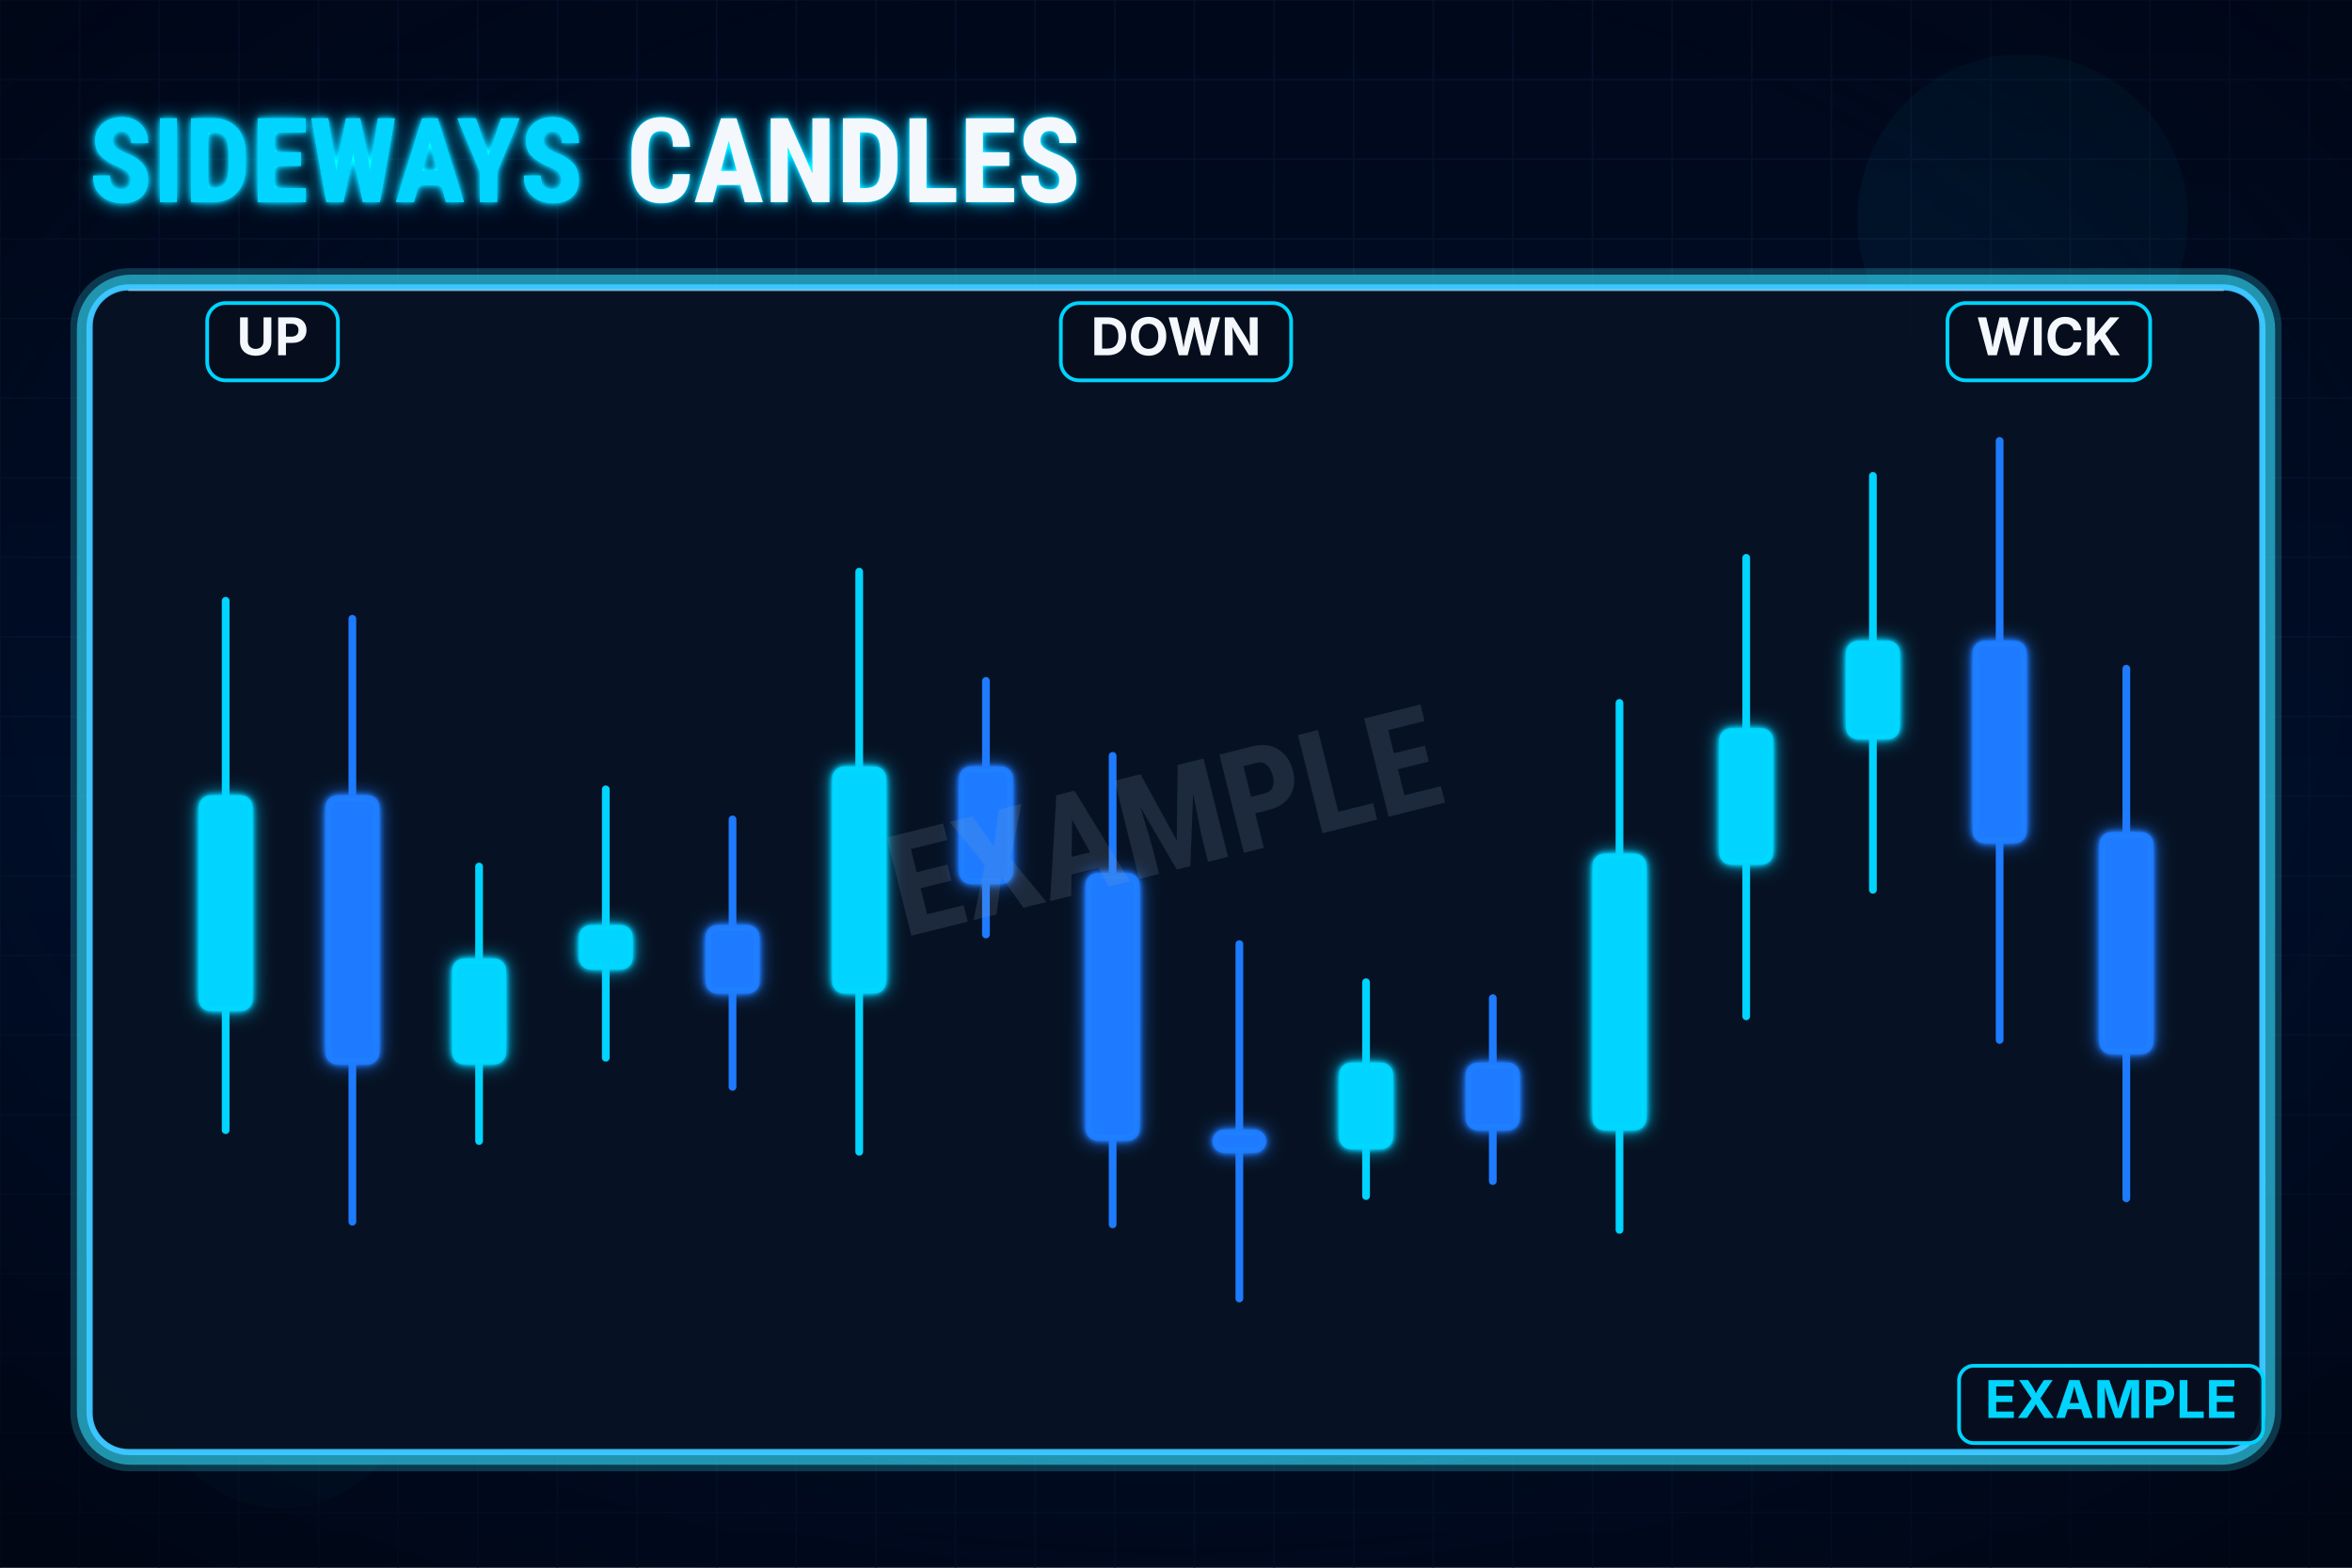
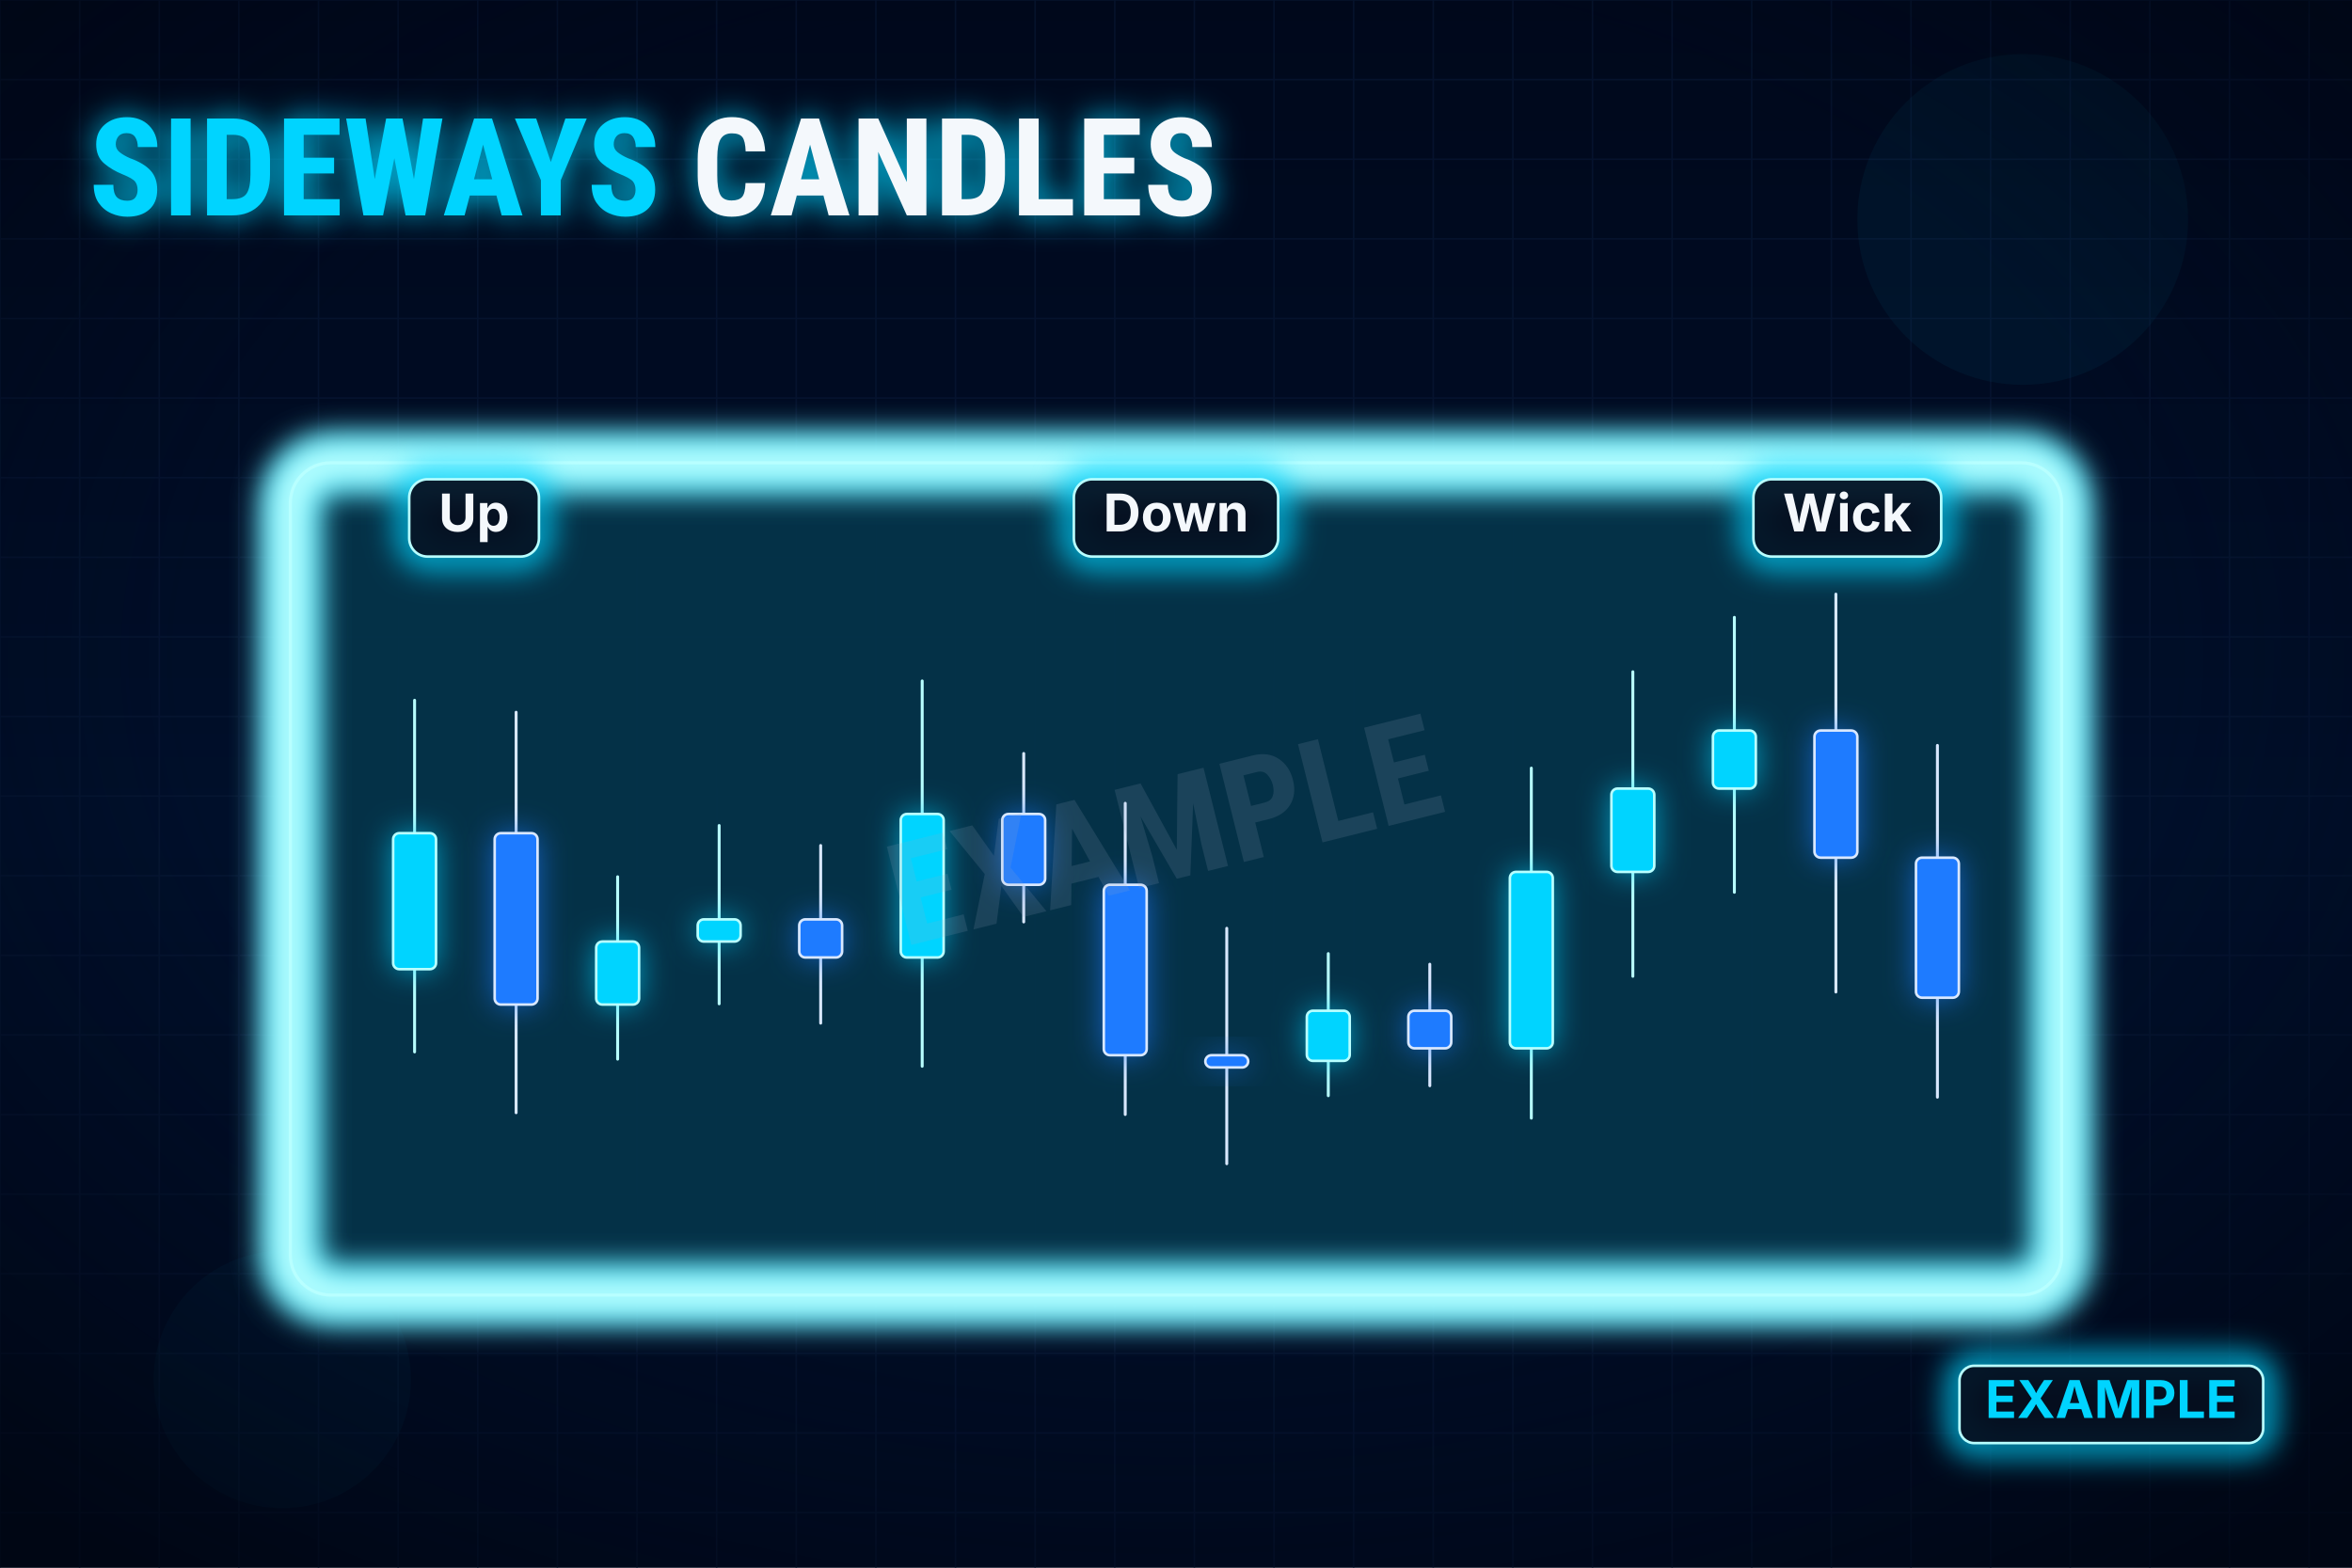
<svg xmlns="http://www.w3.org/2000/svg" width="1536" height="1024" viewBox="0 0 1536 1024">
  <defs>
    <style>
- @font-face { font-family: "Inter"; src: url("file:///agent/repos/claude/skills/illustration-engine/illustration_engine/assets/fonts/Inter-Regular.ttf") format("truetype"); font-weight: normal; font-style: normal; }
- @font-face { font-family: "Inter"; src: url("file:///agent/repos/claude/skills/illustration-engine/illustration_engine/assets/fonts/Inter-SemiBold.ttf") format("truetype"); font-weight: bold; font-style: normal; }
- @font-face { font-family: "Inter"; src: url("file:///agent/repos/claude/skills/illustration-engine/illustration_engine/assets/fonts/Inter-Bold.ttf") format("truetype"); font-weight: bold; font-style: normal; }
- @font-face { font-family: "Roboto Condensed"; src: url("file:///agent/repos/claude/skills/illustration-engine/illustration_engine/assets/fonts/RobotoCondensed-Bold.ttf") format("truetype"); font-weight: bold; font-style: normal; }
+ @font-face { font-family: "Inter"; src: url("file:///agent/repos/claude/skills/illustration-engine/illustration_engine/assets/fonts/Inter-Regular.ttf") format("truetype"); font-weight: 400; font-style: normal; }
+ @font-face { font-family: "Inter"; src: url("file:///agent/repos/claude/skills/illustration-engine/illustration_engine/assets/fonts/Inter-SemiBold.ttf") format("truetype"); font-weight: 600; font-style: normal; }
+ @font-face { font-family: "Inter"; src: url("file:///agent/repos/claude/skills/illustration-engine/illustration_engine/assets/fonts/Inter-Bold.ttf") format("truetype"); font-weight: 700; font-style: normal; }
+ @font-face { font-family: "Roboto Condensed"; src: url("file:///agent/repos/claude/skills/illustration-engine/illustration_engine/assets/fonts/RobotoCondensed-Bold.ttf") format("truetype"); font-weight: 700; font-style: normal; }
</style>
    <linearGradient id="bg1" x1="0" y1="0" x2="0" y2="1">
      <stop offset="0%" stop-color="#00081B" />
      <stop offset="52%" stop-color="#000F2A" />
      <stop offset="100%" stop-color="#000B21" />
    </linearGradient>
    <radialGradient id="vig2" cx="50%" cy="42%" r="72%">
      <stop offset="58%" stop-color="#00081B" stop-opacity="0" />
      <stop offset="100%" stop-color="#00040F" stop-opacity="0.72" />
    </radialGradient>
-     <filter id="bloom" x="-80%" y="-80%" width="260%" height="260%" color-interpolation-filters="sRGB">
-       <feGaussianBlur in="SourceGraphic" stdDeviation="6" result="wide" />
-       <feGaussianBlur in="SourceGraphic" stdDeviation="1.92" result="tight" />
-       <feComposite in="wide" in2="tight" operator="arithmetic" k1="0" k2="1" k3="1" k4="0" result="add" />
-       <feMerge>
-         <feMergeNode in="add" />
-         <feMergeNode in="SourceGraphic" />
-       </feMerge>
+     <filter id="bloom" x="-150%" y="-150%" width="400%" height="400%" color-interpolation-filters="sRGB">
+       <feGaussianBlur in="SourceGraphic" stdDeviation="10" />
    </filter>
  </defs>
  <rect x="0" y="0" width="1536" height="1024" rx="0" ry="0" fill="url(#bg1)" fill-opacity="1" stroke="none" stroke-width="0" stroke-opacity="1" />
  <g opacity="0.55">
    <line x1="0" y1="0" x2="0" y2="1024" stroke="#0A1A38" stroke-width="1" stroke-linecap="round" stroke-opacity="1" />
    <line x1="52" y1="0" x2="52" y2="1024" stroke="#0A1A38" stroke-width="1" stroke-linecap="round" stroke-opacity="1" />
    <line x1="104" y1="0" x2="104" y2="1024" stroke="#0A1A38" stroke-width="1" stroke-linecap="round" stroke-opacity="1" />
    <line x1="156" y1="0" x2="156" y2="1024" stroke="#0A1A38" stroke-width="1" stroke-linecap="round" stroke-opacity="1" />
    <line x1="208" y1="0" x2="208" y2="1024" stroke="#0A1A38" stroke-width="1" stroke-linecap="round" stroke-opacity="1" />
    <line x1="260" y1="0" x2="260" y2="1024" stroke="#0A1A38" stroke-width="1" stroke-linecap="round" stroke-opacity="1" />
    <line x1="312" y1="0" x2="312" y2="1024" stroke="#0A1A38" stroke-width="1" stroke-linecap="round" stroke-opacity="1" />
    <line x1="364" y1="0" x2="364" y2="1024" stroke="#0A1A38" stroke-width="1" stroke-linecap="round" stroke-opacity="1" />
    <line x1="416" y1="0" x2="416" y2="1024" stroke="#0A1A38" stroke-width="1" stroke-linecap="round" stroke-opacity="1" />
    <line x1="468" y1="0" x2="468" y2="1024" stroke="#0A1A38" stroke-width="1" stroke-linecap="round" stroke-opacity="1" />
    <line x1="520" y1="0" x2="520" y2="1024" stroke="#0A1A38" stroke-width="1" stroke-linecap="round" stroke-opacity="1" />
    <line x1="572" y1="0" x2="572" y2="1024" stroke="#0A1A38" stroke-width="1" stroke-linecap="round" stroke-opacity="1" />
    <line x1="624" y1="0" x2="624" y2="1024" stroke="#0A1A38" stroke-width="1" stroke-linecap="round" stroke-opacity="1" />
    <line x1="676" y1="0" x2="676" y2="1024" stroke="#0A1A38" stroke-width="1" stroke-linecap="round" stroke-opacity="1" />
    <line x1="728" y1="0" x2="728" y2="1024" stroke="#0A1A38" stroke-width="1" stroke-linecap="round" stroke-opacity="1" />
    <line x1="780" y1="0" x2="780" y2="1024" stroke="#0A1A38" stroke-width="1" stroke-linecap="round" stroke-opacity="1" />
    <line x1="832" y1="0" x2="832" y2="1024" stroke="#0A1A38" stroke-width="1" stroke-linecap="round" stroke-opacity="1" />
    <line x1="884" y1="0" x2="884" y2="1024" stroke="#0A1A38" stroke-width="1" stroke-linecap="round" stroke-opacity="1" />
    <line x1="936" y1="0" x2="936" y2="1024" stroke="#0A1A38" stroke-width="1" stroke-linecap="round" stroke-opacity="1" />
    <line x1="988" y1="0" x2="988" y2="1024" stroke="#0A1A38" stroke-width="1" stroke-linecap="round" stroke-opacity="1" />
    <line x1="1040" y1="0" x2="1040" y2="1024" stroke="#0A1A38" stroke-width="1" stroke-linecap="round" stroke-opacity="1" />
    <line x1="1092" y1="0" x2="1092" y2="1024" stroke="#0A1A38" stroke-width="1" stroke-linecap="round" stroke-opacity="1" />
    <line x1="1144" y1="0" x2="1144" y2="1024" stroke="#0A1A38" stroke-width="1" stroke-linecap="round" stroke-opacity="1" />
    <line x1="1196" y1="0" x2="1196" y2="1024" stroke="#0A1A38" stroke-width="1" stroke-linecap="round" stroke-opacity="1" />
    <line x1="1248" y1="0" x2="1248" y2="1024" stroke="#0A1A38" stroke-width="1" stroke-linecap="round" stroke-opacity="1" />
    <line x1="1300" y1="0" x2="1300" y2="1024" stroke="#0A1A38" stroke-width="1" stroke-linecap="round" stroke-opacity="1" />
    <line x1="1352" y1="0" x2="1352" y2="1024" stroke="#0A1A38" stroke-width="1" stroke-linecap="round" stroke-opacity="1" />
    <line x1="1404" y1="0" x2="1404" y2="1024" stroke="#0A1A38" stroke-width="1" stroke-linecap="round" stroke-opacity="1" />
    <line x1="1456" y1="0" x2="1456" y2="1024" stroke="#0A1A38" stroke-width="1" stroke-linecap="round" stroke-opacity="1" />
    <line x1="1508" y1="0" x2="1508" y2="1024" stroke="#0A1A38" stroke-width="1" stroke-linecap="round" stroke-opacity="1" />
    <line x1="0" y1="0" x2="1536" y2="0" stroke="#0A1A38" stroke-width="1" stroke-linecap="round" stroke-opacity="1" />
    <line x1="0" y1="52" x2="1536" y2="52" stroke="#0A1A38" stroke-width="1" stroke-linecap="round" stroke-opacity="1" />
    <line x1="0" y1="104" x2="1536" y2="104" stroke="#0A1A38" stroke-width="1" stroke-linecap="round" stroke-opacity="1" />
    <line x1="0" y1="156" x2="1536" y2="156" stroke="#0A1A38" stroke-width="1" stroke-linecap="round" stroke-opacity="1" />
    <line x1="0" y1="208" x2="1536" y2="208" stroke="#0A1A38" stroke-width="1" stroke-linecap="round" stroke-opacity="1" />
    <line x1="0" y1="260" x2="1536" y2="260" stroke="#0A1A38" stroke-width="1" stroke-linecap="round" stroke-opacity="1" />
    <line x1="0" y1="312" x2="1536" y2="312" stroke="#0A1A38" stroke-width="1" stroke-linecap="round" stroke-opacity="1" />
    <line x1="0" y1="364" x2="1536" y2="364" stroke="#0A1A38" stroke-width="1" stroke-linecap="round" stroke-opacity="1" />
    <line x1="0" y1="416" x2="1536" y2="416" stroke="#0A1A38" stroke-width="1" stroke-linecap="round" stroke-opacity="1" />
    <line x1="0" y1="468" x2="1536" y2="468" stroke="#0A1A38" stroke-width="1" stroke-linecap="round" stroke-opacity="1" />
    <line x1="0" y1="520" x2="1536" y2="520" stroke="#0A1A38" stroke-width="1" stroke-linecap="round" stroke-opacity="1" />
    <line x1="0" y1="572" x2="1536" y2="572" stroke="#0A1A38" stroke-width="1" stroke-linecap="round" stroke-opacity="1" />
    <line x1="0" y1="624" x2="1536" y2="624" stroke="#0A1A38" stroke-width="1" stroke-linecap="round" stroke-opacity="1" />
    <line x1="0" y1="676" x2="1536" y2="676" stroke="#0A1A38" stroke-width="1" stroke-linecap="round" stroke-opacity="1" />
    <line x1="0" y1="728" x2="1536" y2="728" stroke="#0A1A38" stroke-width="1" stroke-linecap="round" stroke-opacity="1" />
    <line x1="0" y1="780" x2="1536" y2="780" stroke="#0A1A38" stroke-width="1" stroke-linecap="round" stroke-opacity="1" />
    <line x1="0" y1="832" x2="1536" y2="832" stroke="#0A1A38" stroke-width="1" stroke-linecap="round" stroke-opacity="1" />
    <line x1="0" y1="884" x2="1536" y2="884" stroke="#0A1A38" stroke-width="1" stroke-linecap="round" stroke-opacity="1" />
    <line x1="0" y1="936" x2="1536" y2="936" stroke="#0A1A38" stroke-width="1" stroke-linecap="round" stroke-opacity="1" />
    <line x1="0" y1="988" x2="1536" y2="988" stroke="#0A1A38" stroke-width="1" stroke-linecap="round" stroke-opacity="1" />
  </g>
  <circle cx="1320.96" cy="143.36" r="108" fill="#00D4FF" fill-opacity="0.045" stroke="none" stroke-width="0" />
  <circle cx="184.32" cy="901.12" r="84" fill="#00D4FF" fill-opacity="0.045" stroke="none" stroke-width="0" />
  <rect x="0" y="0" width="1536" height="1024" rx="0" ry="0" fill="url(#vig2)" fill-opacity="1" stroke="none" stroke-width="0" stroke-opacity="1" />
-   <text x="58" y="132.04" fill="#00D4FF" fill-opacity="0.85" font-family="Roboto Condensed" font-weight="bold" font-size="77" text-anchor="start" filter="url(#bloom)">SIDEWAYS</text>
-   <text x="58" y="132.04" fill="#00D4FF" fill-opacity="1" font-family="Roboto Condensed" font-weight="bold" font-size="77" text-anchor="start">SIDEWAYS</text>
-   <text x="409" y="132.04" fill="#00D4FF" fill-opacity="0.85" font-family="Roboto Condensed" font-weight="bold" font-size="77" text-anchor="start" filter="url(#bloom)">CANDLES</text>
-   <text x="409" y="132.04" fill="#F4F8FC" fill-opacity="1" font-family="Roboto Condensed" font-weight="bold" font-size="77" text-anchor="start">CANDLES</text>
-   <rect x="46" y="175.2" width="1444" height="785.8" rx="38.4" ry="38.4" fill="#33E0FF" fill-opacity="0.22" stroke="none" stroke-width="0" stroke-opacity="1" />
-   <rect x="54.4" y="183.6" width="1427.2" height="769" rx="31.2" ry="31.2" fill="none" fill-opacity="1" stroke="#33E0FF" stroke-width="8.4" stroke-opacity="0.55" />
-   <rect x="58" y="187.2" width="1420" height="761.8" rx="26.4" ry="26.4" fill="#060E1E" fill-opacity="0.9" stroke="#3CC6FF" stroke-width="3" stroke-opacity="1" />
-   <rect x="59.8" y="189" width="1416.4" height="758.2" rx="24" ry="24" fill="none" fill-opacity="1" stroke="#3CC6FF" stroke-width="1.5" stroke-opacity="0.95" />
-   <line x1="84.4" y1="189.6" x2="1451.6" y2="189.6" stroke="#F4F8FC" stroke-width="1.68" stroke-linecap="round" stroke-opacity="0.28" />
-   <line x1="147.38" y1="392.42" x2="147.38" y2="738.22" stroke="#00D4FF" stroke-width="17.14" stroke-linecap="round" stroke-opacity="0.95" filter="url(#bloom)" />
-   <line x1="147.38" y1="392.42" x2="147.38" y2="738.22" stroke="#00D4FF" stroke-width="5.04" stroke-linecap="round" stroke-opacity="1" />
-   <rect x="129.78" y="519.51" width="35.2" height="140.94" rx="7.6" ry="7.6" fill="#00D4FF" fill-opacity="0.9" stroke="none" stroke-width="0" stroke-opacity="1" filter="url(#bloom)" />
-   <rect x="133.38" y="523.11" width="28" height="133.74" rx="4" ry="4" fill="#00D4FF" fill-opacity="1" stroke="none" stroke-width="0" stroke-opacity="1" />
-   <line x1="230.12" y1="404.18" x2="230.12" y2="798.03" stroke="#1E7BFF" stroke-width="17.14" stroke-linecap="round" stroke-opacity="0.95" filter="url(#bloom)" />
-   <line x1="230.12" y1="404.18" x2="230.12" y2="798.03" stroke="#1E7BFF" stroke-width="5.04" stroke-linecap="round" stroke-opacity="1" />
-   <rect x="212.53" y="519.51" width="35.2" height="175.75" rx="7.6" ry="7.6" fill="#1E7BFF" fill-opacity="0.9" stroke="none" stroke-width="0" stroke-opacity="1" filter="url(#bloom)" />
-   <rect x="216.12" y="523.11" width="28" height="168.55" rx="4" ry="4" fill="#1E7BFF" fill-opacity="1" stroke="none" stroke-width="0" stroke-opacity="1" />
-   <line x1="312.88" y1="566.01" x2="312.88" y2="745.31" stroke="#00D4FF" stroke-width="17.14" stroke-linecap="round" stroke-opacity="0.95" filter="url(#bloom)" />
-   <line x1="312.88" y1="566.01" x2="312.88" y2="745.31" stroke="#00D4FF" stroke-width="5.04" stroke-linecap="round" stroke-opacity="1" />
-   <rect x="295.27" y="626.1" width="35.2" height="69.16" rx="7.6" ry="7.6" fill="#00D4FF" fill-opacity="0.9" stroke="none" stroke-width="0" stroke-opacity="1" filter="url(#bloom)" />
-   <rect x="298.88" y="629.7" width="28" height="61.96" rx="4" ry="4" fill="#00D4FF" fill-opacity="1" stroke="none" stroke-width="0" stroke-opacity="1" />
-   <line x1="395.62" y1="515.59" x2="395.62" y2="690.92" stroke="#00D4FF" stroke-width="17.14" stroke-linecap="round" stroke-opacity="0.95" filter="url(#bloom)" />
-   <line x1="395.62" y1="515.59" x2="395.62" y2="690.92" stroke="#00D4FF" stroke-width="5.04" stroke-linecap="round" stroke-opacity="1" />
-   <rect x="378.02" y="604.28" width="35.2" height="29.02" rx="7.6" ry="7.6" fill="#00D4FF" fill-opacity="0.9" stroke="none" stroke-width="0" stroke-opacity="1" filter="url(#bloom)" />
-   <rect x="381.62" y="607.88" width="28" height="21.82" rx="4" ry="4" fill="#00D4FF" fill-opacity="1" stroke="none" stroke-width="0" stroke-opacity="1" />
-   <line x1="478.38" y1="535.24" x2="478.38" y2="709.94" stroke="#1E7BFF" stroke-width="17.14" stroke-linecap="round" stroke-opacity="0.95" filter="url(#bloom)" />
-   <line x1="478.38" y1="535.24" x2="478.38" y2="709.94" stroke="#1E7BFF" stroke-width="5.04" stroke-linecap="round" stroke-opacity="1" />
-   <rect x="460.77" y="604.28" width="35.2" height="44.67" rx="7.6" ry="7.6" fill="#1E7BFF" fill-opacity="0.9" stroke="none" stroke-width="0" stroke-opacity="1" filter="url(#bloom)" />
-   <rect x="464.38" y="607.88" width="28" height="37.47" rx="4" ry="4" fill="#1E7BFF" fill-opacity="1" stroke="none" stroke-width="0" stroke-opacity="1" />
-   <line x1="561.12" y1="373.41" x2="561.12" y2="752.35" stroke="#00D4FF" stroke-width="17.14" stroke-linecap="round" stroke-opacity="0.95" filter="url(#bloom)" />
-   <line x1="561.12" y1="373.41" x2="561.12" y2="752.35" stroke="#00D4FF" stroke-width="5.04" stroke-linecap="round" stroke-opacity="1" />
-   <rect x="543.52" y="500.66" width="35.2" height="148.29" rx="7.6" ry="7.6" fill="#00D4FF" fill-opacity="0.9" stroke="none" stroke-width="0" stroke-opacity="1" filter="url(#bloom)" />
-   <rect x="547.12" y="504.26" width="28" height="141.09" rx="4" ry="4" fill="#00D4FF" fill-opacity="1" stroke="none" stroke-width="0" stroke-opacity="1" />
-   <line x1="643.88" y1="444.75" x2="643.88" y2="610.4" stroke="#1E7BFF" stroke-width="17.14" stroke-linecap="round" stroke-opacity="0.95" filter="url(#bloom)" />
-   <line x1="643.88" y1="444.75" x2="643.88" y2="610.4" stroke="#1E7BFF" stroke-width="5.04" stroke-linecap="round" stroke-opacity="1" />
-   <rect x="626.27" y="500.66" width="35.2" height="76.78" rx="7.6" ry="7.6" fill="#1E7BFF" fill-opacity="0.9" stroke="none" stroke-width="0" stroke-opacity="1" filter="url(#bloom)" />
-   <rect x="629.88" y="504.26" width="28" height="69.58" rx="4" ry="4" fill="#1E7BFF" fill-opacity="1" stroke="none" stroke-width="0" stroke-opacity="1" />
-   <line x1="726.62" y1="493.73" x2="726.62" y2="799.75" stroke="#1E7BFF" stroke-width="17.14" stroke-linecap="round" stroke-opacity="0.95" filter="url(#bloom)" />
-   <line x1="726.62" y1="493.73" x2="726.62" y2="799.75" stroke="#1E7BFF" stroke-width="5.04" stroke-linecap="round" stroke-opacity="1" />
-   <rect x="709.02" y="570.24" width="35.2" height="174.83" rx="7.6" ry="7.6" fill="#1E7BFF" fill-opacity="0.9" stroke="none" stroke-width="0" stroke-opacity="1" filter="url(#bloom)" />
-   <rect x="712.62" y="573.84" width="28" height="167.63" rx="4" ry="4" fill="#1E7BFF" fill-opacity="1" stroke="none" stroke-width="0" stroke-opacity="1" />
-   <line x1="809.38" y1="616.65" x2="809.38" y2="848.19" stroke="#1E7BFF" stroke-width="17.14" stroke-linecap="round" stroke-opacity="0.95" filter="url(#bloom)" />
-   <line x1="809.38" y1="616.65" x2="809.38" y2="848.19" stroke="#1E7BFF" stroke-width="5.04" stroke-linecap="round" stroke-opacity="1" />
-   <rect x="791.77" y="737.87" width="35.2" height="15.2" rx="7.6" ry="7.6" fill="#1E7BFF" fill-opacity="0.9" stroke="none" stroke-width="0" stroke-opacity="1" filter="url(#bloom)" />
-   <rect x="795.38" y="741.47" width="28" height="8" rx="4" ry="4" fill="#1E7BFF" fill-opacity="1" stroke="none" stroke-width="0" stroke-opacity="1" />
-   <line x1="892.12" y1="641.58" x2="892.12" y2="781.27" stroke="#00D4FF" stroke-width="17.14" stroke-linecap="round" stroke-opacity="0.95" filter="url(#bloom)" />
-   <line x1="892.12" y1="641.58" x2="892.12" y2="781.27" stroke="#00D4FF" stroke-width="5.04" stroke-linecap="round" stroke-opacity="1" />
-   <rect x="874.52" y="694.13" width="35.2" height="56.51" rx="7.6" ry="7.6" fill="#00D4FF" fill-opacity="0.9" stroke="none" stroke-width="0" stroke-opacity="1" filter="url(#bloom)" />
-   <rect x="878.12" y="697.73" width="28" height="49.31" rx="4" ry="4" fill="#00D4FF" fill-opacity="1" stroke="none" stroke-width="0" stroke-opacity="1" />
-   <line x1="974.88" y1="651.99" x2="974.88" y2="771.48" stroke="#1E7BFF" stroke-width="17.14" stroke-linecap="round" stroke-opacity="0.95" filter="url(#bloom)" />
-   <line x1="974.88" y1="651.99" x2="974.88" y2="771.48" stroke="#1E7BFF" stroke-width="5.04" stroke-linecap="round" stroke-opacity="1" />
-   <rect x="957.27" y="694.13" width="35.2" height="44.17" rx="7.6" ry="7.6" fill="#1E7BFF" fill-opacity="0.9" stroke="none" stroke-width="0" stroke-opacity="1" filter="url(#bloom)" />
-   <rect x="960.88" y="697.73" width="28" height="36.97" rx="4" ry="4" fill="#1E7BFF" fill-opacity="1" stroke="none" stroke-width="0" stroke-opacity="1" />
-   <line x1="1057.62" y1="459.14" x2="1057.62" y2="803.36" stroke="#00D4FF" stroke-width="17.14" stroke-linecap="round" stroke-opacity="0.95" filter="url(#bloom)" />
-   <line x1="1057.62" y1="459.14" x2="1057.62" y2="803.36" stroke="#00D4FF" stroke-width="5.04" stroke-linecap="round" stroke-opacity="1" />
-   <rect x="1040.03" y="557.61" width="35.2" height="180.69" rx="7.6" ry="7.6" fill="#00D4FF" fill-opacity="0.9" stroke="none" stroke-width="0" stroke-opacity="1" filter="url(#bloom)" />
-   <rect x="1043.62" y="561.21" width="28" height="173.49" rx="4" ry="4" fill="#00D4FF" fill-opacity="1" stroke="none" stroke-width="0" stroke-opacity="1" />
-   <line x1="1140.38" y1="364.39" x2="1140.38" y2="663.87" stroke="#00D4FF" stroke-width="17.14" stroke-linecap="round" stroke-opacity="0.95" filter="url(#bloom)" />
-   <line x1="1140.38" y1="364.39" x2="1140.38" y2="663.87" stroke="#00D4FF" stroke-width="5.04" stroke-linecap="round" stroke-opacity="1" />
-   <rect x="1122.78" y="475.66" width="35.2" height="89.14" rx="7.6" ry="7.6" fill="#00D4FF" fill-opacity="0.9" stroke="none" stroke-width="0" stroke-opacity="1" filter="url(#bloom)" />
-   <rect x="1126.38" y="479.26" width="28" height="81.94" rx="4" ry="4" fill="#00D4FF" fill-opacity="1" stroke="none" stroke-width="0" stroke-opacity="1" />
-   <line x1="1223.12" y1="310.86" x2="1223.12" y2="581.22" stroke="#00D4FF" stroke-width="17.14" stroke-linecap="round" stroke-opacity="0.95" filter="url(#bloom)" />
-   <line x1="1223.12" y1="310.86" x2="1223.12" y2="581.22" stroke="#00D4FF" stroke-width="5.04" stroke-linecap="round" stroke-opacity="1" />
-   <rect x="1205.53" y="418.58" width="35.2" height="64.28" rx="7.6" ry="7.6" fill="#00D4FF" fill-opacity="0.9" stroke="none" stroke-width="0" stroke-opacity="1" filter="url(#bloom)" />
-   <rect x="1209.12" y="422.18" width="28" height="57.08" rx="4" ry="4" fill="#00D4FF" fill-opacity="1" stroke="none" stroke-width="0" stroke-opacity="1" />
-   <line x1="1305.88" y1="288.01" x2="1305.88" y2="679.31" stroke="#1E7BFF" stroke-width="17.14" stroke-linecap="round" stroke-opacity="0.95" filter="url(#bloom)" />
-   <line x1="1305.88" y1="288.01" x2="1305.88" y2="679.31" stroke="#1E7BFF" stroke-width="5.04" stroke-linecap="round" stroke-opacity="1" />
-   <rect x="1288.28" y="418.58" width="35.2" height="132.21" rx="7.6" ry="7.6" fill="#1E7BFF" fill-opacity="0.9" stroke="none" stroke-width="0" stroke-opacity="1" filter="url(#bloom)" />
-   <rect x="1291.88" y="422.18" width="28" height="125.01" rx="4" ry="4" fill="#1E7BFF" fill-opacity="1" stroke="none" stroke-width="0" stroke-opacity="1" />
-   <line x1="1388.62" y1="436.8" x2="1388.62" y2="782.75" stroke="#1E7BFF" stroke-width="17.14" stroke-linecap="round" stroke-opacity="0.95" filter="url(#bloom)" />
-   <line x1="1388.62" y1="436.8" x2="1388.62" y2="782.75" stroke="#1E7BFF" stroke-width="5.04" stroke-linecap="round" stroke-opacity="1" />
-   <rect x="1371.03" y="543.59" width="35.2" height="144.94" rx="7.6" ry="7.6" fill="#1E7BFF" fill-opacity="0.9" stroke="none" stroke-width="0" stroke-opacity="1" filter="url(#bloom)" />
-   <rect x="1374.62" y="547.19" width="28" height="137.74" rx="4" ry="4" fill="#1E7BFF" fill-opacity="1" stroke="none" stroke-width="0" stroke-opacity="1" />
-   <rect x="135.3" y="197.96" width="85.4" height="50.48" rx="12" ry="12" fill="#060E1E" fill-opacity="0.88" stroke="#00D4FF" stroke-width="2.4" stroke-opacity="1" />
-   <text x="178" y="232.04" fill="#F4F8FC" fill-opacity="1" font-family="Inter" font-weight="bold" font-size="34" text-anchor="middle">UP</text>
-   <rect x="692.8" y="197.96" width="150.4" height="50.48" rx="12" ry="12" fill="#060E1E" fill-opacity="0.88" stroke="#00D4FF" stroke-width="2.4" stroke-opacity="1" />
-   <text x="768" y="232.04" fill="#F4F8FC" fill-opacity="1" font-family="Inter" font-weight="bold" font-size="34" text-anchor="middle">DOWN</text>
-   <rect x="1271.8" y="197.96" width="132.4" height="50.48" rx="12" ry="12" fill="#060E1E" fill-opacity="0.88" stroke="#00D4FF" stroke-width="2.4" stroke-opacity="1" />
-   <text x="1338" y="232.04" fill="#F4F8FC" fill-opacity="1" font-family="Inter" font-weight="bold" font-size="34" text-anchor="middle">WICK</text>
-   <text x="768" y="568.1" fill="#9AA8BC" fill-opacity="0.16" font-family="Roboto Condensed" font-weight="bold" font-size="93" text-anchor="middle" transform="rotate(-14 768 568.1)">EXAMPLE</text>
-   <rect x="1279.4" y="892.12" width="198.6" height="50.48" rx="9.6" ry="9.6" fill="#060E1E" fill-opacity="0.92" stroke="#00D4FF" stroke-width="2.4" stroke-opacity="1" />
-   <text x="1378.7" y="926.2" fill="#00D4FF" fill-opacity="1" font-family="Inter" font-weight="bold" font-size="34" text-anchor="middle">EXAMPLE</text>
+   <text x="58" y="140.68" fill="#00D4FF" fill-opacity="0.9" font-family="Roboto Condensed" font-weight="700" font-size="89" text-anchor="start" filter="url(#bloom)">SIDEWAYS</text>
+   <text x="58" y="140.68" fill="#00D4FF" fill-opacity="1" font-family="Roboto Condensed" font-weight="700" font-size="89" text-anchor="start">SIDEWAYS</text>
+   <text x="451.67" y="140.68" fill="#00D4FF" fill-opacity="0.9" font-family="Roboto Condensed" font-weight="700" font-size="89" text-anchor="start" filter="url(#bloom)">CANDLES</text>
+   <text x="451.67" y="140.68" fill="#F4F8FC" fill-opacity="1" font-family="Roboto Condensed" font-weight="700" font-size="89" text-anchor="start">CANDLES</text>
+   <rect x="189.6" y="302.3" width="1156.8" height="543.6" rx="26.4" ry="26.4" fill="#060E1E" fill-opacity="0.9" stroke="none" stroke-width="0" stroke-opacity="1" />
+   <rect x="189.6" y="302.3" width="1156.8" height="543.6" rx="26.4" ry="26.4" fill="#00D4FF" fill-opacity="0.18" stroke="none" stroke-width="0" stroke-opacity="1" />
+   <rect x="189.6" y="302.3" width="1156.8" height="543.6" rx="26.4" ry="26.4" fill="none" fill-opacity="0.8" stroke="#00D4FF" stroke-width="32" stroke-opacity="1" filter="url(#bloom)" />
+   <rect x="189.6" y="302.3" width="1156.8" height="543.6" rx="26.4" ry="26.4" fill="none" fill-opacity="0.55" stroke="#B8FFFF" stroke-width="32" stroke-opacity="1" filter="url(#bloom)" />
+   <rect x="189.6" y="302.3" width="1156.8" height="543.6" rx="26.4" ry="26.4" fill="none" fill-opacity="1" stroke="#B8FFFF" stroke-width="2.04" stroke-opacity="1" />
+   <line x1="270.75" y1="457.41" x2="270.75" y2="687.09" stroke="#00D4FF" stroke-width="32" stroke-linecap="round" stroke-opacity="0.85" filter="url(#bloom)" />
+   <line x1="270.75" y1="457.41" x2="270.75" y2="687.09" stroke="#B8FFFF" stroke-width="1.92" stroke-linecap="round" stroke-opacity="1" />
+   <rect x="256.75" y="544.22" width="28" height="88.83" rx="4" ry="4" fill="#00D4FF" fill-opacity="0.7" stroke="none" stroke-width="0" stroke-opacity="1" filter="url(#bloom)" />
+   <rect x="256.75" y="544.22" width="28" height="88.83" rx="4" ry="4" fill="#00D4FF" fill-opacity="1" stroke="#B8FFFF" stroke-width="1.68" stroke-opacity="1" />
+   <line x1="337.05" y1="465.23" x2="337.05" y2="726.82" stroke="#1E7BFF" stroke-width="32" stroke-linecap="round" stroke-opacity="0.85" filter="url(#bloom)" />
+   <line x1="337.05" y1="465.23" x2="337.05" y2="726.82" stroke="#D9E8FF" stroke-width="1.92" stroke-linecap="round" stroke-opacity="1" />
+   <rect x="323.05" y="544.22" width="28" height="111.95" rx="4" ry="4" fill="#1E7BFF" fill-opacity="0.7" stroke="none" stroke-width="0" stroke-opacity="1" filter="url(#bloom)" />
+   <rect x="323.05" y="544.22" width="28" height="111.95" rx="4" ry="4" fill="#1E7BFF" fill-opacity="1" stroke="#D9E8FF" stroke-width="1.68" stroke-opacity="1" />
+   <line x1="403.35" y1="572.71" x2="403.35" y2="691.81" stroke="#00D4FF" stroke-width="32" stroke-linecap="round" stroke-opacity="0.85" filter="url(#bloom)" />
+   <line x1="403.35" y1="572.71" x2="403.35" y2="691.81" stroke="#B8FFFF" stroke-width="1.92" stroke-linecap="round" stroke-opacity="1" />
+   <rect x="389.35" y="615.01" width="28" height="41.15" rx="4" ry="4" fill="#00D4FF" fill-opacity="0.7" stroke="none" stroke-width="0" stroke-opacity="1" filter="url(#bloom)" />
+   <rect x="389.35" y="615.01" width="28" height="41.15" rx="4" ry="4" fill="#00D4FF" fill-opacity="1" stroke="#B8FFFF" stroke-width="1.68" stroke-opacity="1" />
+   <line x1="469.65" y1="539.22" x2="469.65" y2="655.68" stroke="#00D4FF" stroke-width="32" stroke-linecap="round" stroke-opacity="0.85" filter="url(#bloom)" />
+   <line x1="469.65" y1="539.22" x2="469.65" y2="655.68" stroke="#B8FFFF" stroke-width="1.92" stroke-linecap="round" stroke-opacity="1" />
+   <rect x="455.65" y="600.52" width="28" height="14.49" rx="4" ry="4" fill="#00D4FF" fill-opacity="0.7" stroke="none" stroke-width="0" stroke-opacity="1" filter="url(#bloom)" />
+   <rect x="455.65" y="600.52" width="28" height="14.49" rx="4" ry="4" fill="#00D4FF" fill-opacity="1" stroke="#B8FFFF" stroke-width="1.68" stroke-opacity="1" />
+   <line x1="535.95" y1="552.28" x2="535.95" y2="668.31" stroke="#1E7BFF" stroke-width="32" stroke-linecap="round" stroke-opacity="0.85" filter="url(#bloom)" />
+   <line x1="535.95" y1="552.28" x2="535.95" y2="668.31" stroke="#D9E8FF" stroke-width="1.92" stroke-linecap="round" stroke-opacity="1" />
+   <rect x="521.95" y="600.52" width="28" height="24.89" rx="4" ry="4" fill="#1E7BFF" fill-opacity="0.7" stroke="none" stroke-width="0" stroke-opacity="1" filter="url(#bloom)" />
+   <rect x="521.95" y="600.52" width="28" height="24.89" rx="4" ry="4" fill="#1E7BFF" fill-opacity="1" stroke="#D9E8FF" stroke-width="1.68" stroke-opacity="1" />
+   <line x1="602.25" y1="444.78" x2="602.25" y2="696.48" stroke="#00D4FF" stroke-width="32" stroke-linecap="round" stroke-opacity="0.85" filter="url(#bloom)" />
+   <line x1="602.25" y1="444.78" x2="602.25" y2="696.48" stroke="#B8FFFF" stroke-width="1.92" stroke-linecap="round" stroke-opacity="1" />
+   <rect x="588.25" y="531.7" width="28" height="93.71" rx="4" ry="4" fill="#00D4FF" fill-opacity="0.7" stroke="none" stroke-width="0" stroke-opacity="1" filter="url(#bloom)" />
+   <rect x="588.25" y="531.7" width="28" height="93.71" rx="4" ry="4" fill="#00D4FF" fill-opacity="1" stroke="#B8FFFF" stroke-width="1.68" stroke-opacity="1" />
+   <line x1="668.55" y1="492.17" x2="668.55" y2="602.2" stroke="#1E7BFF" stroke-width="32" stroke-linecap="round" stroke-opacity="0.85" filter="url(#bloom)" />
+   <line x1="668.55" y1="492.17" x2="668.55" y2="602.2" stroke="#D9E8FF" stroke-width="1.92" stroke-linecap="round" stroke-opacity="1" />
+   <rect x="654.55" y="531.7" width="28" height="46.21" rx="4" ry="4" fill="#1E7BFF" fill-opacity="0.7" stroke="none" stroke-width="0" stroke-opacity="1" filter="url(#bloom)" />
+   <rect x="654.55" y="531.7" width="28" height="46.21" rx="4" ry="4" fill="#1E7BFF" fill-opacity="1" stroke="#D9E8FF" stroke-width="1.68" stroke-opacity="1" />
+   <line x1="734.85" y1="524.7" x2="734.85" y2="727.96" stroke="#1E7BFF" stroke-width="32" stroke-linecap="round" stroke-opacity="0.85" filter="url(#bloom)" />
+   <line x1="734.85" y1="524.7" x2="734.85" y2="727.96" stroke="#D9E8FF" stroke-width="1.92" stroke-linecap="round" stroke-opacity="1" />
+   <rect x="720.85" y="577.91" width="28" height="111.34" rx="4" ry="4" fill="#1E7BFF" fill-opacity="0.7" stroke="none" stroke-width="0" stroke-opacity="1" filter="url(#bloom)" />
+   <rect x="720.85" y="577.91" width="28" height="111.34" rx="4" ry="4" fill="#1E7BFF" fill-opacity="1" stroke="#D9E8FF" stroke-width="1.68" stroke-opacity="1" />
+   <line x1="801.15" y1="606.35" x2="801.15" y2="760.13" stroke="#1E7BFF" stroke-width="32" stroke-linecap="round" stroke-opacity="0.85" filter="url(#bloom)" />
+   <line x1="801.15" y1="606.35" x2="801.15" y2="760.13" stroke="#D9E8FF" stroke-width="1.92" stroke-linecap="round" stroke-opacity="1" />
+   <rect x="787.15" y="689.26" width="28" height="8" rx="4" ry="4" fill="#1E7BFF" fill-opacity="0.7" stroke="none" stroke-width="0" stroke-opacity="1" filter="url(#bloom)" />
+   <rect x="787.15" y="689.26" width="28" height="8" rx="4" ry="4" fill="#1E7BFF" fill-opacity="1" stroke="#D9E8FF" stroke-width="1.68" stroke-opacity="1" />
+   <line x1="867.45" y1="622.9" x2="867.45" y2="715.69" stroke="#00D4FF" stroke-width="32" stroke-linecap="round" stroke-opacity="0.85" filter="url(#bloom)" />
+   <line x1="867.45" y1="622.9" x2="867.45" y2="715.69" stroke="#B8FFFF" stroke-width="1.92" stroke-linecap="round" stroke-opacity="1" />
+   <rect x="853.45" y="660.2" width="28" height="32.75" rx="4" ry="4" fill="#00D4FF" fill-opacity="0.7" stroke="none" stroke-width="0" stroke-opacity="1" filter="url(#bloom)" />
+   <rect x="853.45" y="660.2" width="28" height="32.75" rx="4" ry="4" fill="#00D4FF" fill-opacity="1" stroke="#B8FFFF" stroke-width="1.68" stroke-opacity="1" />
+   <line x1="933.75" y1="629.82" x2="933.75" y2="709.18" stroke="#1E7BFF" stroke-width="32" stroke-linecap="round" stroke-opacity="0.85" filter="url(#bloom)" />
+   <line x1="933.75" y1="629.82" x2="933.75" y2="709.18" stroke="#D9E8FF" stroke-width="1.92" stroke-linecap="round" stroke-opacity="1" />
+   <rect x="919.75" y="660.2" width="28" height="24.56" rx="4" ry="4" fill="#1E7BFF" fill-opacity="0.7" stroke="none" stroke-width="0" stroke-opacity="1" filter="url(#bloom)" />
+   <rect x="919.75" y="660.2" width="28" height="24.56" rx="4" ry="4" fill="#1E7BFF" fill-opacity="1" stroke="#D9E8FF" stroke-width="1.68" stroke-opacity="1" />
+   <line x1="1000.05" y1="501.73" x2="1000.05" y2="730.36" stroke="#00D4FF" stroke-width="32" stroke-linecap="round" stroke-opacity="0.85" filter="url(#bloom)" />
+   <line x1="1000.05" y1="501.73" x2="1000.05" y2="730.36" stroke="#B8FFFF" stroke-width="1.92" stroke-linecap="round" stroke-opacity="1" />
+   <rect x="986.05" y="569.52" width="28" height="115.23" rx="4" ry="4" fill="#00D4FF" fill-opacity="0.7" stroke="none" stroke-width="0" stroke-opacity="1" filter="url(#bloom)" />
+   <rect x="986.05" y="569.52" width="28" height="115.23" rx="4" ry="4" fill="#00D4FF" fill-opacity="1" stroke="#B8FFFF" stroke-width="1.68" stroke-opacity="1" />
+   <line x1="1066.35" y1="438.8" x2="1066.35" y2="637.71" stroke="#00D4FF" stroke-width="32" stroke-linecap="round" stroke-opacity="0.85" filter="url(#bloom)" />
+   <line x1="1066.35" y1="438.8" x2="1066.35" y2="637.71" stroke="#B8FFFF" stroke-width="1.92" stroke-linecap="round" stroke-opacity="1" />
+   <rect x="1052.35" y="515.09" width="28" height="54.43" rx="4" ry="4" fill="#00D4FF" fill-opacity="0.7" stroke="none" stroke-width="0" stroke-opacity="1" filter="url(#bloom)" />
+   <rect x="1052.35" y="515.09" width="28" height="54.43" rx="4" ry="4" fill="#00D4FF" fill-opacity="1" stroke="#B8FFFF" stroke-width="1.68" stroke-opacity="1" />
+   <line x1="1132.65" y1="403.24" x2="1132.65" y2="582.82" stroke="#00D4FF" stroke-width="32" stroke-linecap="round" stroke-opacity="0.85" filter="url(#bloom)" />
+   <line x1="1132.65" y1="403.24" x2="1132.65" y2="582.82" stroke="#B8FFFF" stroke-width="1.92" stroke-linecap="round" stroke-opacity="1" />
+   <rect x="1118.65" y="477.18" width="28" height="37.91" rx="4" ry="4" fill="#00D4FF" fill-opacity="0.7" stroke="none" stroke-width="0" stroke-opacity="1" filter="url(#bloom)" />
+   <rect x="1118.65" y="477.18" width="28" height="37.91" rx="4" ry="4" fill="#00D4FF" fill-opacity="1" stroke="#B8FFFF" stroke-width="1.68" stroke-opacity="1" />
+   <line x1="1198.95" y1="388.07" x2="1198.95" y2="647.97" stroke="#1E7BFF" stroke-width="32" stroke-linecap="round" stroke-opacity="0.85" filter="url(#bloom)" />
+   <line x1="1198.95" y1="388.07" x2="1198.95" y2="647.97" stroke="#D9E8FF" stroke-width="1.92" stroke-linecap="round" stroke-opacity="1" />
+   <rect x="1184.95" y="477.18" width="28" height="83.03" rx="4" ry="4" fill="#1E7BFF" fill-opacity="0.7" stroke="none" stroke-width="0" stroke-opacity="1" filter="url(#bloom)" />
+   <rect x="1184.95" y="477.18" width="28" height="83.03" rx="4" ry="4" fill="#1E7BFF" fill-opacity="1" stroke="#D9E8FF" stroke-width="1.68" stroke-opacity="1" />
+   <line x1="1265.25" y1="486.89" x2="1265.25" y2="716.67" stroke="#1E7BFF" stroke-width="32" stroke-linecap="round" stroke-opacity="0.85" filter="url(#bloom)" />
+   <line x1="1265.25" y1="486.89" x2="1265.25" y2="716.67" stroke="#D9E8FF" stroke-width="1.92" stroke-linecap="round" stroke-opacity="1" />
+   <rect x="1251.25" y="560.21" width="28" height="91.49" rx="4" ry="4" fill="#1E7BFF" fill-opacity="0.7" stroke="none" stroke-width="0" stroke-opacity="1" filter="url(#bloom)" />
+   <rect x="1251.25" y="560.21" width="28" height="91.49" rx="4" ry="4" fill="#1E7BFF" fill-opacity="1" stroke="#D9E8FF" stroke-width="1.68" stroke-opacity="1" />
+   <rect x="267.24" y="313.06" width="84.73" height="50.48" rx="12" ry="12" fill="none" fill-opacity="0.85" stroke="#00D4FF" stroke-width="14.4" stroke-opacity="1" filter="url(#bloom)" />
+   <rect x="267.24" y="313.06" width="84.73" height="50.48" rx="12" ry="12" fill="#060E1E" fill-opacity="0.92" stroke="none" stroke-width="0" stroke-opacity="1" />
+   <rect x="267.24" y="313.06" width="84.73" height="50.48" rx="12" ry="12" fill="none" fill-opacity="1" stroke="#B8FFFF" stroke-width="1.68" stroke-opacity="1" />
+   <text x="309.6" y="347.14" fill="#F4F8FC" fill-opacity="1" font-family="Inter" font-weight="700" font-size="34" text-anchor="middle">Up</text>
+   <rect x="701.29" y="313.06" width="133.42" height="50.48" rx="12" ry="12" fill="none" fill-opacity="0.85" stroke="#00D4FF" stroke-width="14.4" stroke-opacity="1" filter="url(#bloom)" />
+   <rect x="701.29" y="313.06" width="133.42" height="50.48" rx="12" ry="12" fill="#060E1E" fill-opacity="0.92" stroke="none" stroke-width="0" stroke-opacity="1" />
+   <rect x="701.29" y="313.06" width="133.42" height="50.48" rx="12" ry="12" fill="none" fill-opacity="1" stroke="#B8FFFF" stroke-width="1.68" stroke-opacity="1" />
+   <text x="768" y="347.14" fill="#F4F8FC" fill-opacity="1" font-family="Inter" font-weight="700" font-size="34" text-anchor="middle">Down</text>
+   <rect x="1145.09" y="313.06" width="122.62" height="50.48" rx="12" ry="12" fill="none" fill-opacity="0.85" stroke="#00D4FF" stroke-width="14.4" stroke-opacity="1" filter="url(#bloom)" />
+   <rect x="1145.09" y="313.06" width="122.62" height="50.48" rx="12" ry="12" fill="#060E1E" fill-opacity="0.92" stroke="none" stroke-width="0" stroke-opacity="1" />
+   <rect x="1145.09" y="313.06" width="122.62" height="50.48" rx="12" ry="12" fill="none" fill-opacity="1" stroke="#B8FFFF" stroke-width="1.68" stroke-opacity="1" />
+   <text x="1206.4" y="347.14" fill="#F4F8FC" fill-opacity="1" font-family="Inter" font-weight="700" font-size="34" text-anchor="middle">Wick</text>
+   <text x="768" y="574.1" fill="#9AA8BC" fill-opacity="0.16" font-family="Roboto Condensed" font-weight="700" font-size="93" text-anchor="middle" transform="rotate(-14 768 574.1)">EXAMPLE</text>
+   <rect x="1279.67" y="892.12" width="198.33" height="50.48" rx="9.6" ry="9.6" fill="none" fill-opacity="0.85" stroke="#00D4FF" stroke-width="14.4" stroke-opacity="1" filter="url(#bloom)" />
+   <rect x="1279.67" y="892.12" width="198.33" height="50.48" rx="9.6" ry="9.6" fill="#060E1E" fill-opacity="0.92" stroke="none" stroke-width="0" stroke-opacity="1" />
+   <rect x="1279.67" y="892.12" width="198.33" height="50.48" rx="9.6" ry="9.6" fill="none" fill-opacity="1" stroke="#B8FFFF" stroke-width="1.68" stroke-opacity="1" />
+   <text x="1378.83" y="926.2" fill="#00D4FF" fill-opacity="1" font-family="Inter" font-weight="700" font-size="34" text-anchor="middle">EXAMPLE</text>
</svg>
